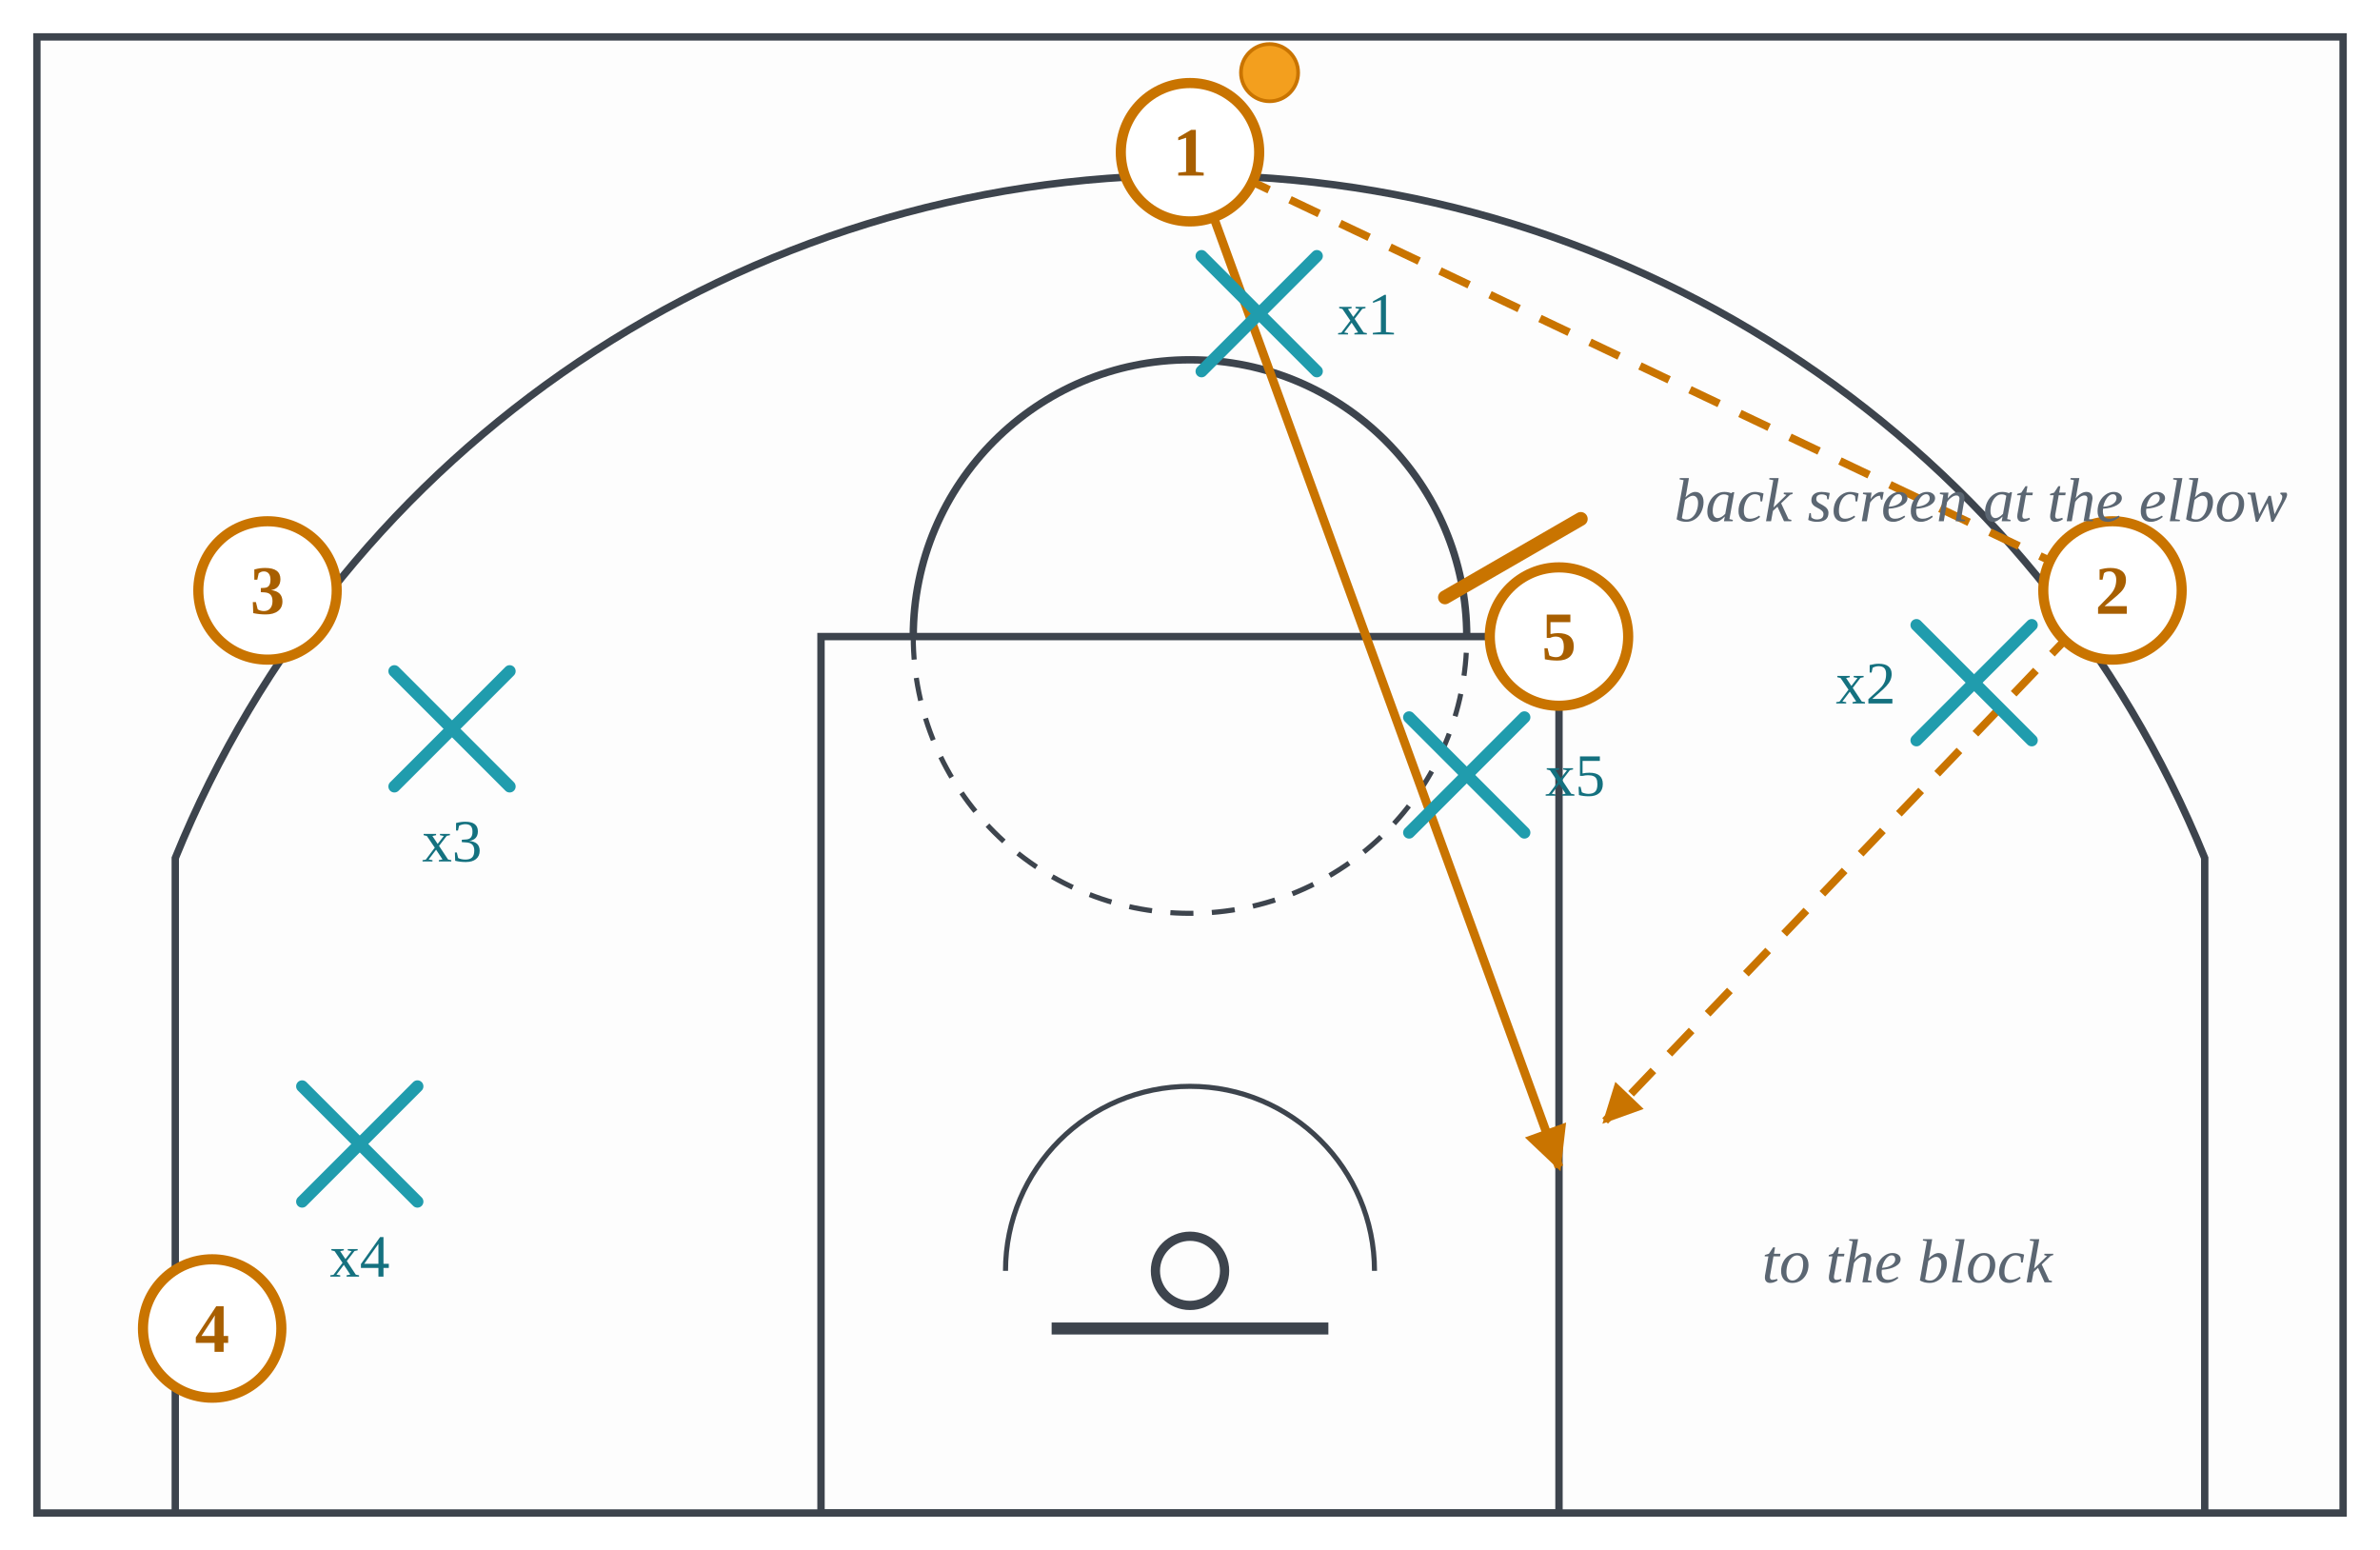
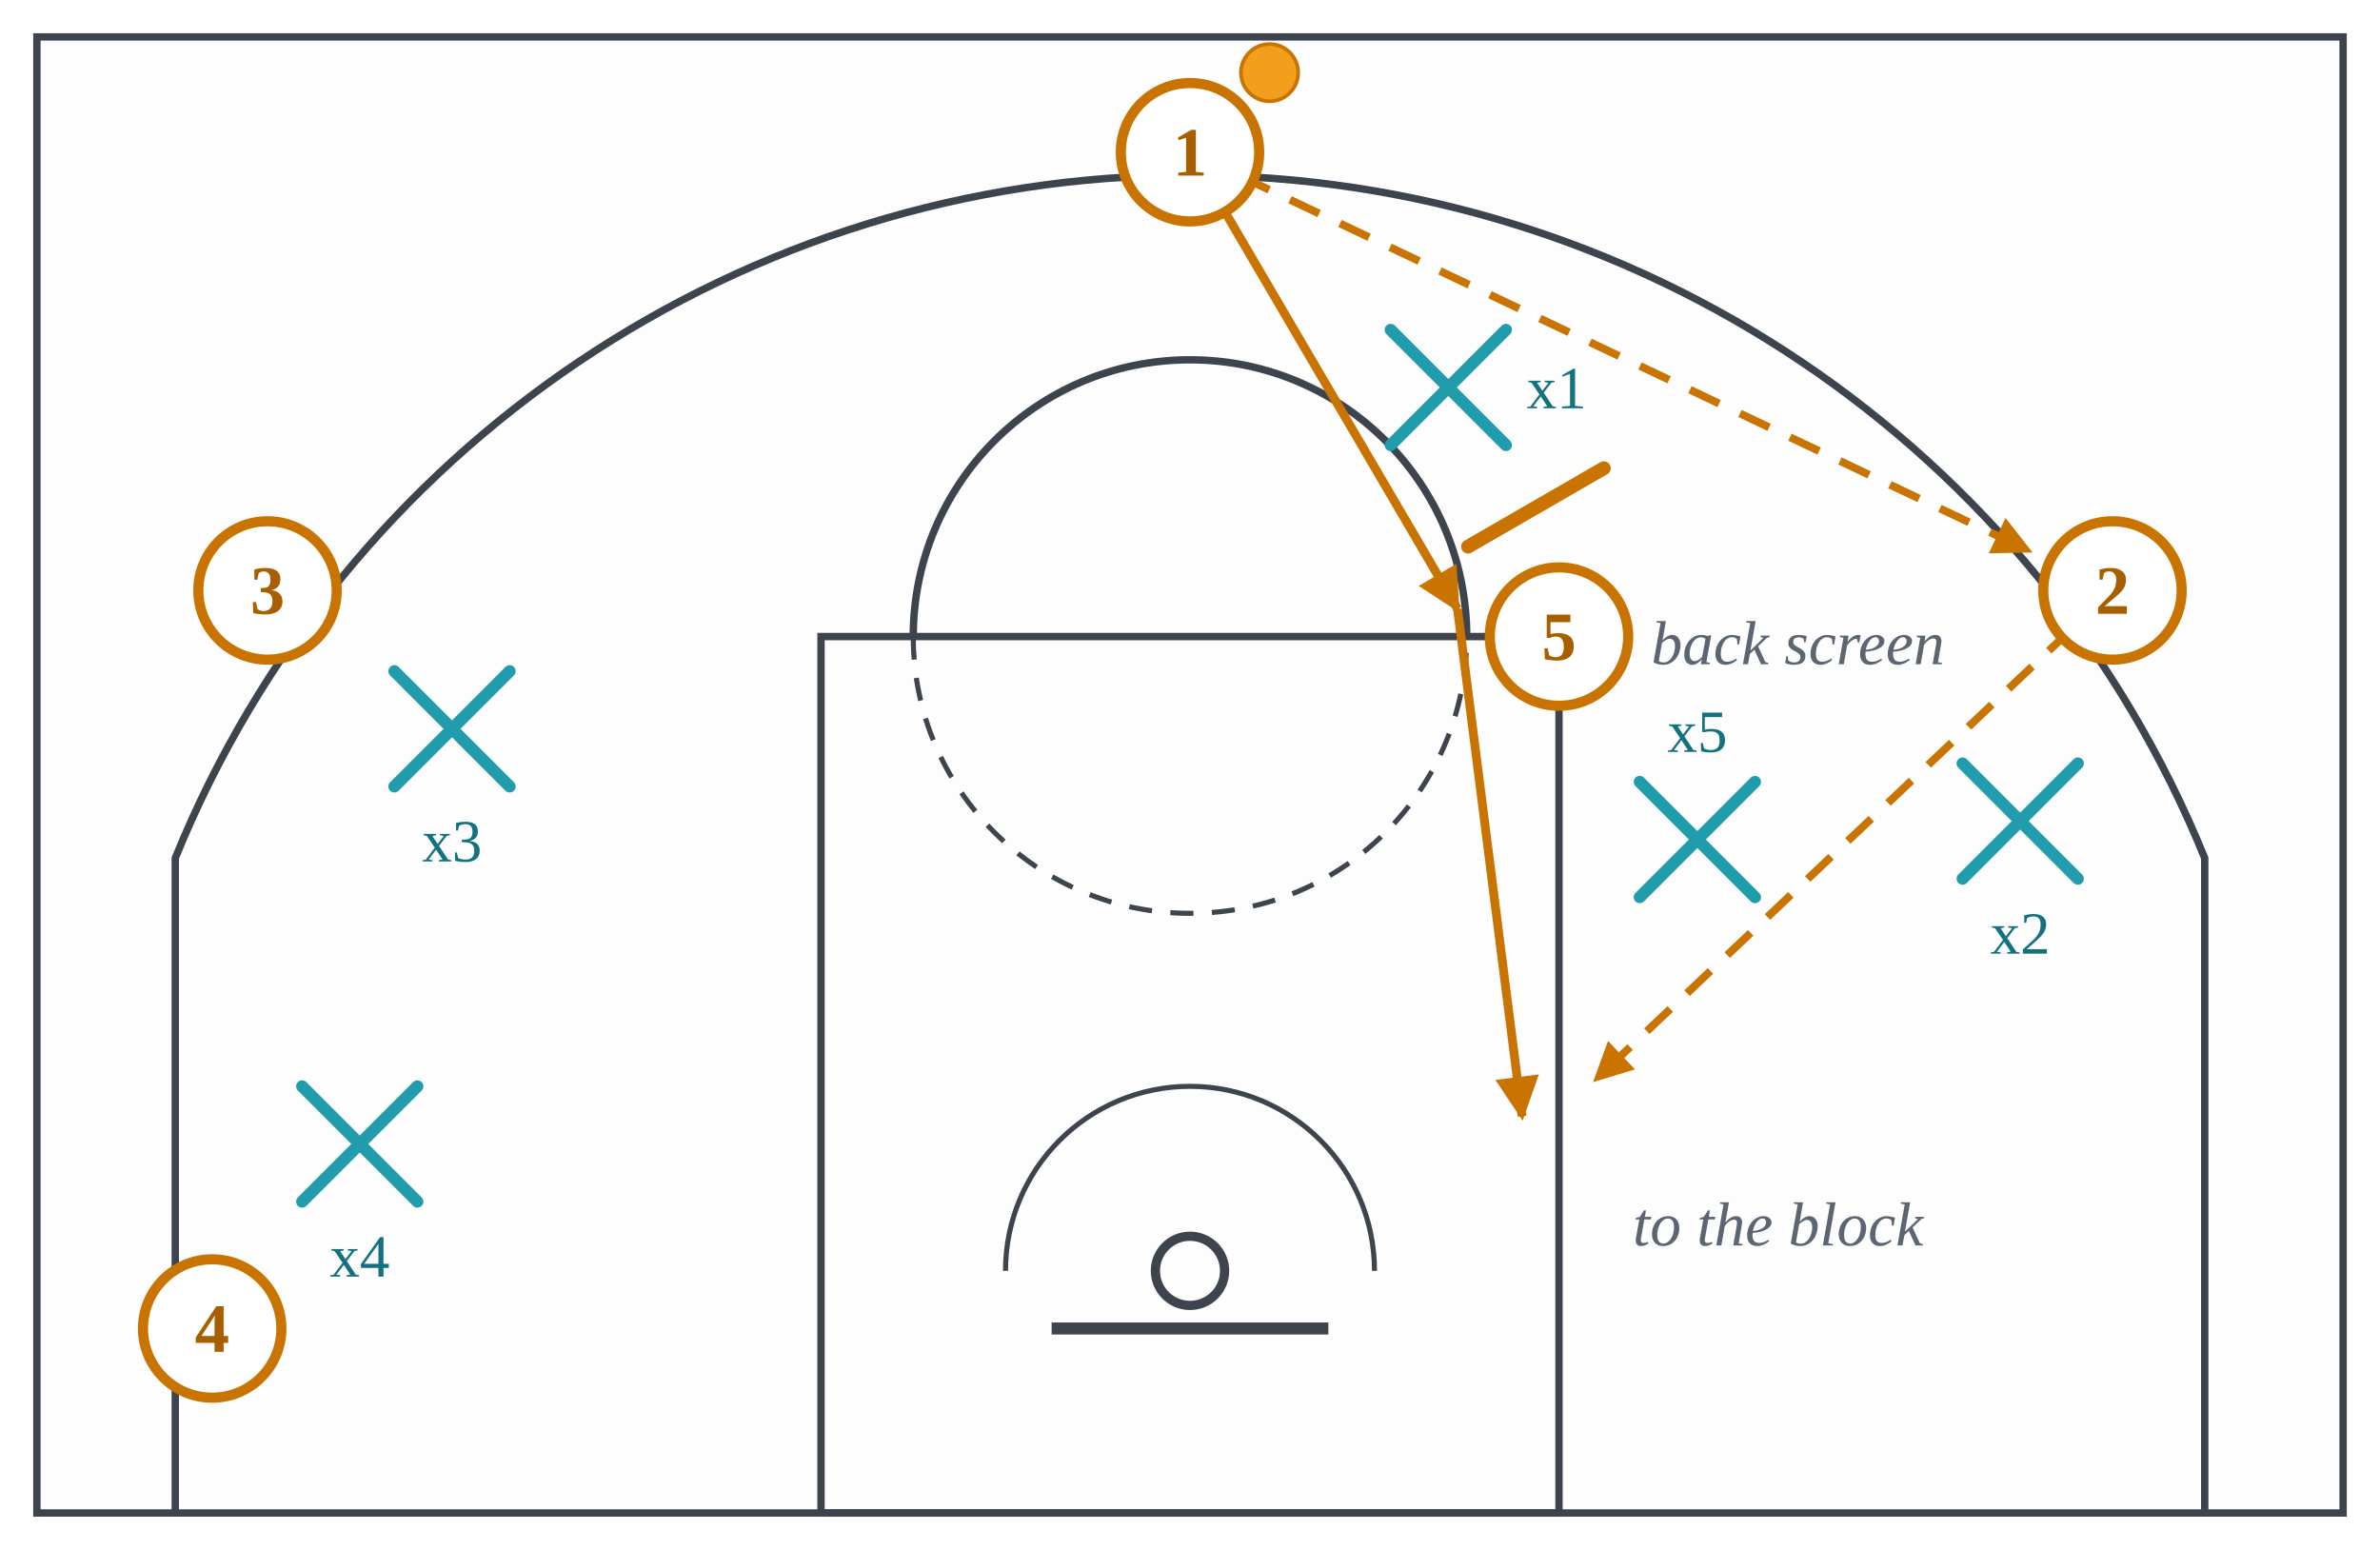
- <svg xmlns="http://www.w3.org/2000/svg" viewBox="0 0 516.0 336.0" width="516.0" role="img" aria-label="The ball-handler at the top passes to the right wing. A big stands at the right elbow. The passer then cuts down the lane line toward the right block, using the big at the elbow as a back screen on his defender, who was watching the pass. The wing feeds him on the block." class="hd-court-svg">
+ <svg xmlns="http://www.w3.org/2000/svg" viewBox="0 0 516.0 336.0" width="516.0" role="img" aria-label="The ball-handler at the top passes to the right wing; the dashed pass ends just short of the wing. A big stands at the right elbow. The passer then cuts down past the big's lane-side shoulder and along the lane line to the right block, labeled to the block. The big's body is a back screen on the passer's defender, who was watching the pass: the screen bar sits between the big and that defender, labeled back screen. The wing feeds the cutter on the block with a dashed pass." class="hd-court-svg">
  <defs>
    <marker id="hd-arrow-o" viewBox="0 0 10 10" refX="9" refY="5" markerWidth="5" markerHeight="5" orient="auto-start-reverse">
      <path d="M 0 0 L 10 5 L 0 10 z" fill="var(--hd-offense, #C97400)" />
    </marker>
    <marker id="hd-arrow-d" viewBox="0 0 10 10" refX="9" refY="5" markerWidth="5" markerHeight="5" orient="auto-start-reverse">
      <path d="M 0 0 L 10 5 L 0 10 z" fill="var(--hd-defense, #209CAD)" />
    </marker>
  </defs>
  <rect x="8.0" y="8.0" width="500.0" height="320.0" fill="var(--court-floor, #fdfdfd)" stroke="var(--court-line, #3d444d)" stroke-width="1.6" />
  <path d="M 38.0 328.0 L 38.0 186.02 A 237.5 237.5 0 0 1 478.0 186.02 L 478.0 328.0" stroke="var(--court-line, #3d444d)" fill="none" stroke-width="1.6" />
  <rect x="178.0" y="138.0" width="160.0" height="190.0" stroke="var(--court-line, #3d444d)" fill="none" stroke-width="1.6" />
  <path d="M 198.0 138.0 A 60.0 60.0 0 0 1 318.0 138.0" stroke="var(--court-line, #3d444d)" fill="none" stroke-width="1.6" />
  <path d="M 198.0 138.0 A 60.0 60.0 0 0 0 318.0 138.0" stroke="var(--court-line, #3d444d)" fill="none" stroke-width="1.1" stroke-dasharray="5 4" />
  <path d="M 218.0 275.5 A 40.0 40.0 0 0 1 298.0 275.5" stroke="var(--court-line, #3d444d)" fill="none" stroke-width="1.1" />
  <line x1="228.0" y1="288.0" x2="288.0" y2="288.0" stroke="var(--court-line, #3d444d)" stroke-width="2.6" />
  <circle cx="258.0" cy="275.5" r="7.5" stroke="var(--court-line, #3d444d)" fill="none" stroke-width="2" />
-   <line x1="313.278" y1="129.5" x2="342.722" y2="112.5" stroke="var(--hd-offense, #C97400)" stroke-width="3" stroke-linecap="round" />
-   <line x1="258.0" y1="33.0" x2="458.0" y2="128.0" stroke="var(--hd-offense, #C97400)" fill="none" marker-end="url(#hd-arrow-o)" stroke-width="1.7" stroke-dasharray="7 5" />
-   <line x1="258.0" y1="33.0" x2="338.0" y2="253.0" stroke="var(--hd-offense, #C97400)" fill="none" marker-end="url(#hd-arrow-o)" stroke-width="1.9" />
-   <line x1="458.0" y1="128.0" x2="348.0" y2="243.0" stroke="var(--hd-offense, #C97400)" fill="none" marker-end="url(#hd-arrow-o)" stroke-width="1.7" stroke-dasharray="7 5" />
+   <line x1="318.278" y1="118.5" x2="347.722" y2="101.5" stroke="var(--hd-offense, #C97400)" stroke-width="3" stroke-linecap="round" />
+   <line x1="258.0" y1="33.0" x2="439.9" y2="119.4" stroke="var(--hd-offense, #C97400)" fill="none" marker-end="url(#hd-arrow-o)" stroke-width="1.7" stroke-dasharray="7 5" />
+   <line x1="258.0" y1="33.0" x2="316.0" y2="132.0" stroke="var(--hd-offense, #C97400)" fill="none" marker-end="url(#hd-arrow-o)" stroke-width="1.9" />
+   <line x1="316.0" y1="132.0" x2="330.0" y2="242.0" stroke="var(--hd-offense, #C97400)" fill="none" marker-end="url(#hd-arrow-o)" stroke-width="1.9" />
+   <line x1="458.0" y1="128.0" x2="346.0" y2="234.0" stroke="var(--hd-offense, #C97400)" fill="none" marker-end="url(#hd-arrow-o)" stroke-width="1.7" stroke-dasharray="7 5" />
  <circle cx="258.0" cy="33.0" r="15.0" fill="var(--court-floor, #fff)" stroke="var(--hd-offense, #C97400)" stroke-width="2.2" />
  <text x="258.0" y="33.0" text-anchor="middle" dominant-baseline="central" font-size="15.0" font-weight="600" fill="var(--hd-offense-ink, #A85F00)">1</text>
  <circle cx="275.25" cy="15.75" r="6.2" fill="#F39F1E" stroke="var(--hd-offense, #C97400)" stroke-width="0.8" />
  <circle cx="458.0" cy="128.0" r="15.0" fill="var(--court-floor, #fff)" stroke="var(--hd-offense, #C97400)" stroke-width="2.2" />
  <text x="458.0" y="128.0" text-anchor="middle" dominant-baseline="central" font-size="15.0" font-weight="600" fill="var(--hd-offense-ink, #A85F00)">2</text>
  <circle cx="338.0" cy="138.0" r="15.0" fill="var(--court-floor, #fff)" stroke="var(--hd-offense, #C97400)" stroke-width="2.2" />
  <text x="338.0" y="138.0" text-anchor="middle" dominant-baseline="central" font-size="15.0" font-weight="600" fill="var(--hd-offense-ink, #A85F00)">5</text>
  <circle cx="58.0" cy="128.0" r="15.0" fill="var(--court-floor, #fff)" stroke="var(--hd-offense, #C97400)" stroke-width="2.2" />
  <text x="58.0" y="128.0" text-anchor="middle" dominant-baseline="central" font-size="15.0" font-weight="600" fill="var(--hd-offense-ink, #A85F00)">3</text>
  <circle cx="46.0" cy="288.0" r="15.0" fill="var(--court-floor, #fff)" stroke="var(--hd-offense, #C97400)" stroke-width="2.2" />
  <text x="46.0" y="288.0" text-anchor="middle" dominant-baseline="central" font-size="15.0" font-weight="600" fill="var(--hd-offense-ink, #A85F00)">4</text>
-   <line x1="260.5" y1="55.5" x2="285.5" y2="80.5" stroke="var(--hd-defense, #209CAD)" stroke-width="2.6" stroke-linecap="round" />
-   <line x1="260.5" y1="80.5" x2="285.5" y2="55.5" stroke="var(--hd-defense, #209CAD)" stroke-width="2.6" stroke-linecap="round" />
-   <text x="290.0" y="72.5" text-anchor="start" font-size="13.0" fill="var(--hd-defense-ink, #14717F)">x1</text>
-   <line x1="415.5" y1="135.5" x2="440.5" y2="160.5" stroke="var(--hd-defense, #209CAD)" stroke-width="2.6" stroke-linecap="round" />
-   <line x1="415.5" y1="160.5" x2="440.5" y2="135.5" stroke="var(--hd-defense, #209CAD)" stroke-width="2.6" stroke-linecap="round" />
-   <text x="411.0" y="152.5" text-anchor="end" font-size="13.0" fill="var(--hd-defense-ink, #14717F)">x2</text>
-   <line x1="305.5" y1="155.5" x2="330.5" y2="180.5" stroke="var(--hd-defense, #209CAD)" stroke-width="2.6" stroke-linecap="round" />
-   <line x1="305.5" y1="180.5" x2="330.5" y2="155.5" stroke="var(--hd-defense, #209CAD)" stroke-width="2.6" stroke-linecap="round" />
-   <text x="335.0" y="172.5" text-anchor="start" font-size="13.0" fill="var(--hd-defense-ink, #14717F)">x5</text>
+   <line x1="301.5" y1="71.5" x2="326.5" y2="96.5" stroke="var(--hd-defense, #209CAD)" stroke-width="2.6" stroke-linecap="round" />
+   <line x1="301.5" y1="96.5" x2="326.5" y2="71.5" stroke="var(--hd-defense, #209CAD)" stroke-width="2.6" stroke-linecap="round" />
+   <text x="331.0" y="88.5" text-anchor="start" font-size="13.0" fill="var(--hd-defense-ink, #14717F)">x1</text>
+   <line x1="425.5" y1="165.5" x2="450.5" y2="190.5" stroke="var(--hd-defense, #209CAD)" stroke-width="2.6" stroke-linecap="round" />
+   <line x1="425.5" y1="190.5" x2="450.5" y2="165.5" stroke="var(--hd-defense, #209CAD)" stroke-width="2.6" stroke-linecap="round" />
+   <text x="438.0" y="206.75" text-anchor="middle" font-size="13.0" fill="var(--hd-defense-ink, #14717F)">x2</text>
+   <line x1="355.5" y1="169.5" x2="380.5" y2="194.5" stroke="var(--hd-defense, #209CAD)" stroke-width="2.6" stroke-linecap="round" />
+   <line x1="355.5" y1="194.5" x2="380.5" y2="169.5" stroke="var(--hd-defense, #209CAD)" stroke-width="2.6" stroke-linecap="round" />
+   <text x="368.0" y="163.0" text-anchor="middle" font-size="13.0" fill="var(--hd-defense-ink, #14717F)">x5</text>
  <line x1="85.5" y1="145.5" x2="110.5" y2="170.5" stroke="var(--hd-defense, #209CAD)" stroke-width="2.6" stroke-linecap="round" />
  <line x1="85.5" y1="170.5" x2="110.5" y2="145.5" stroke="var(--hd-defense, #209CAD)" stroke-width="2.6" stroke-linecap="round" />
  <text x="98.0" y="186.75" text-anchor="middle" font-size="13.0" fill="var(--hd-defense-ink, #14717F)">x3</text>
  <line x1="65.5" y1="235.5" x2="90.5" y2="260.5" stroke="var(--hd-defense, #209CAD)" stroke-width="2.6" stroke-linecap="round" />
  <line x1="65.5" y1="260.5" x2="90.5" y2="235.5" stroke="var(--hd-defense, #209CAD)" stroke-width="2.6" stroke-linecap="round" />
  <text x="78.0" y="276.75" text-anchor="middle" font-size="13.0" fill="var(--hd-defense-ink, #14717F)">x4</text>
-   <text x="363.0" y="113.0" text-anchor="start" font-size="13.5" font-style="italic" fill="var(--hd-muted, #5b6672)">back screen at the elbow</text>
-   <text x="382.0" y="278.0" text-anchor="start" font-size="13.5" font-style="italic" fill="var(--hd-muted, #5b6672)">to the block</text>
+   <text x="358.0" y="144.0" text-anchor="start" font-size="13.5" font-style="italic" fill="var(--hd-muted, #5b6672)">back screen</text>
+   <text x="354.0" y="270.0" text-anchor="start" font-size="13.5" font-style="italic" fill="var(--hd-muted, #5b6672)">to the block</text>
</svg>
